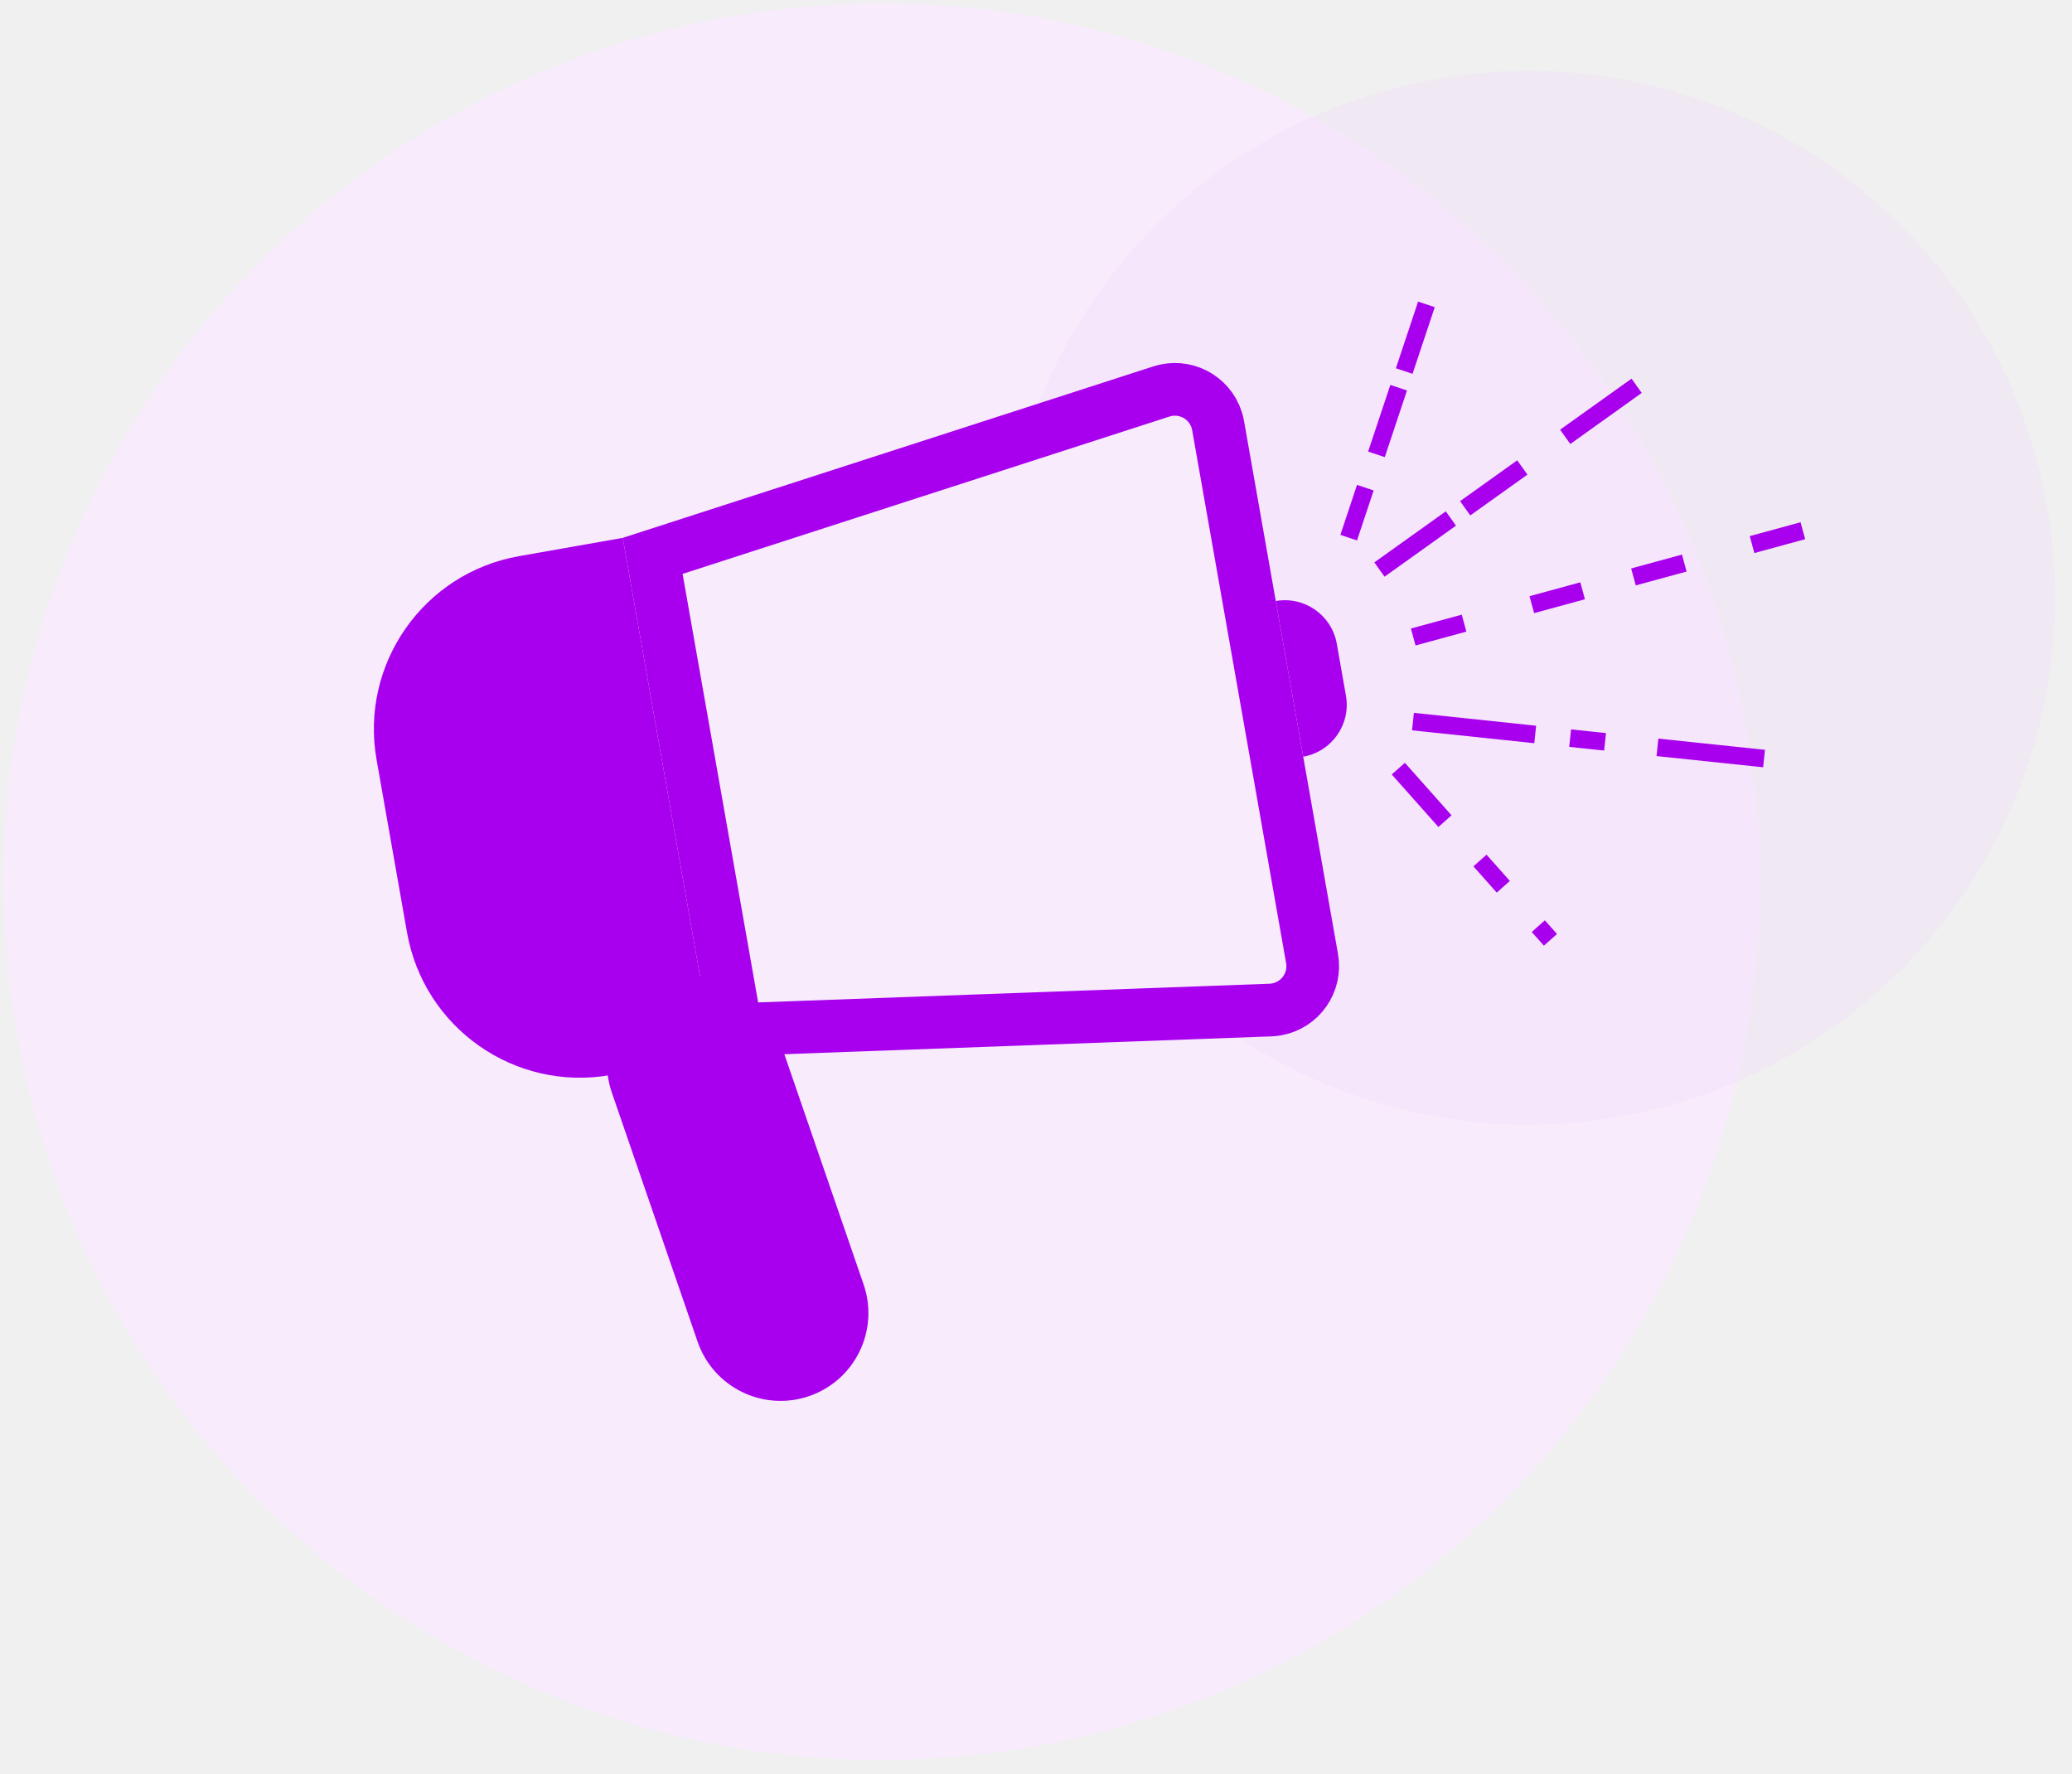
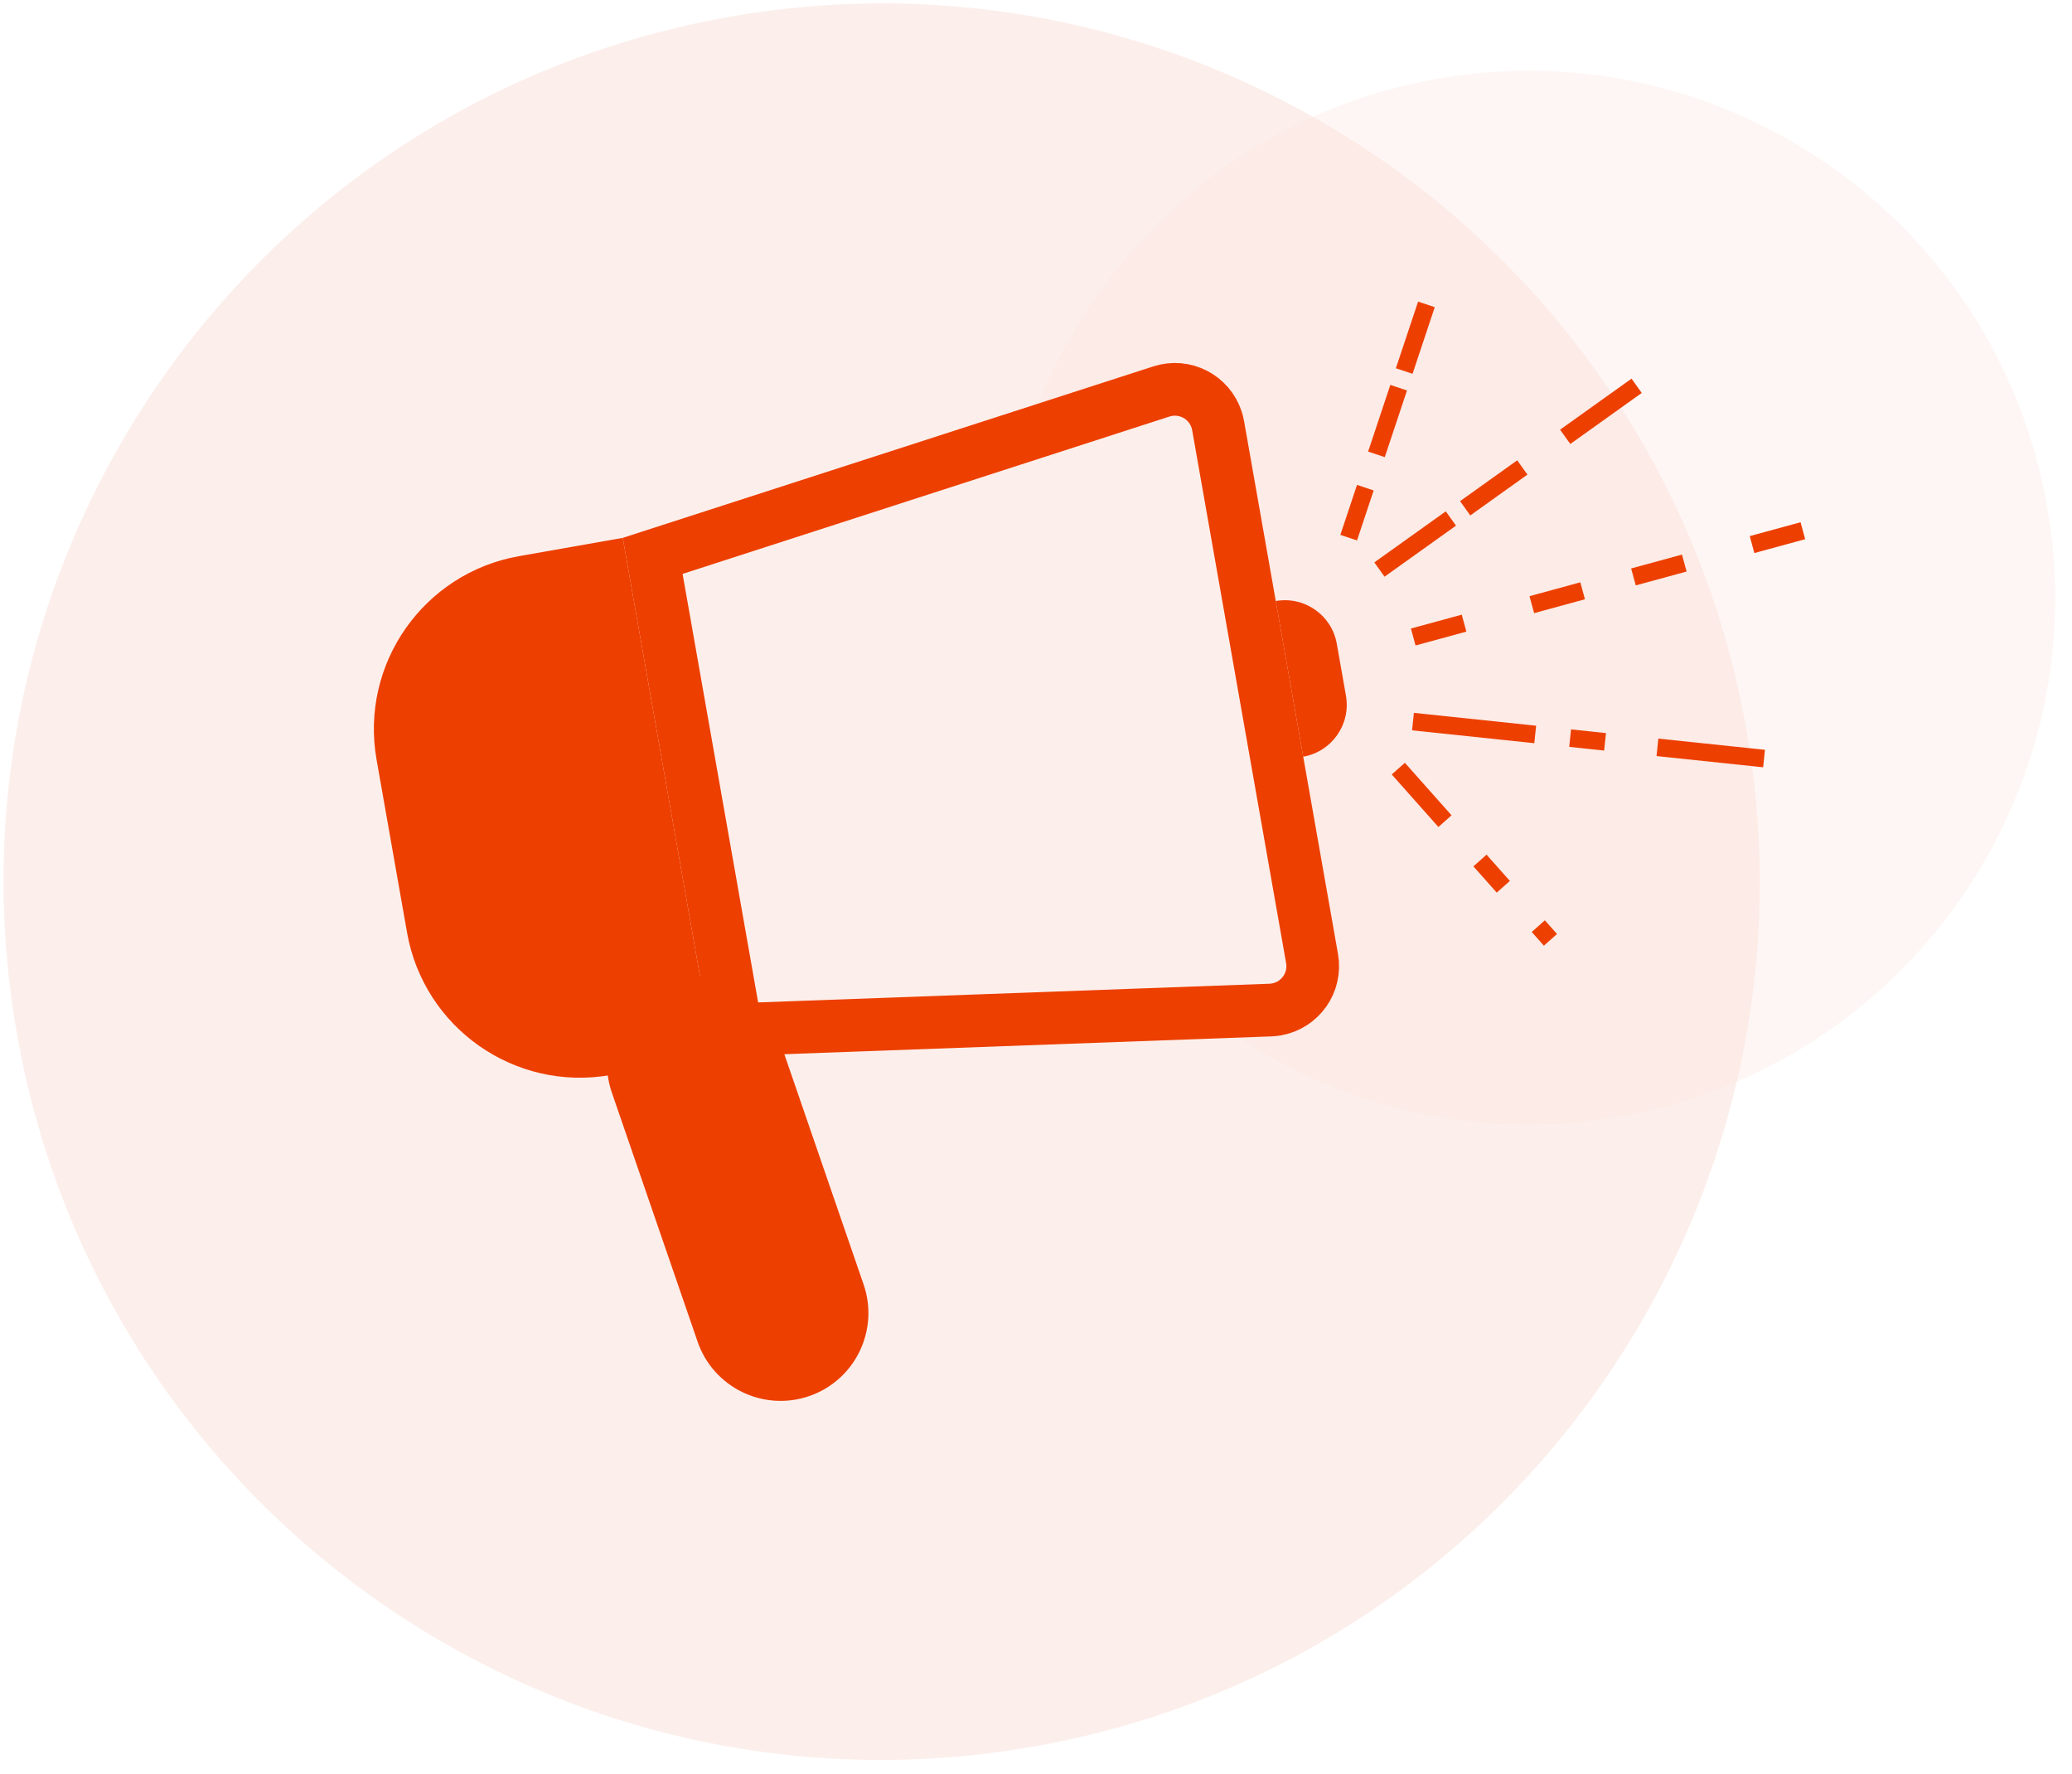
<svg xmlns="http://www.w3.org/2000/svg" width="118px" height="101px" viewBox="0 0 118 101" version="1.1">
  <defs />
  <g id="Design" stroke="none" stroke-width="1" fill="none" fill-rule="evenodd">
    <g id="gigmor-landing-desktop-copy-11" transform="translate(-1151, -3362)">
+       <rect fill="#FFFFFF" x="0" y="0" width="1600" height="6028" />
      <g id="Group-6" transform="translate(97, 2469)">
        <g id="Group-23" transform="translate(123, 851)">
          <g id="Group-3" transform="translate(800, 0)">
            <g id="gigmor-icon-promoteyourself" transform="translate(190.8799, 90.15168) rotate(-10) translate(-190.8799, -90.15168) translate(130.8799, 39.65168)">
-               <circle id="Oval" fill="#F7EBFC" cx="50.119" cy="50.839" r="50" />
-               <circle id="Oval" fill="#F1DAFA" opacity="0.3" cx="89.198" cy="41.311" r="30" />
-               <path d="M37.5,57.5 L37.5,30.5 L33,30.5 C28.306,30.5 24.5,34.306 24.5,39 L24.5,49 C24.5,53.694 28.306,57.5 33,57.5 L37.5,57.5 Z" id="Combined-Shape" stroke="#A800EE" stroke-width="3" fill="#A800EE" />
-               <path d="M40.5,30.306 L40.5,57.694 L70.656,61.882 C70.77,61.898 70.885,61.906 71,61.906 C72.381,61.906 73.5,60.787 73.5,59.406 L73.5,28.594 C73.5,28.479 73.492,28.364 73.476,28.25 C73.286,26.882 72.024,25.928 70.656,26.118 L40.5,30.306 Z" id="Rectangle-17" stroke="#A800EE" stroke-width="3" fill="#F7EBFC" />
-               <path d="M75,39 L75,39 C76.657,39 78,40.343 78,42 L78,45 C78,46.657 76.657,48 75,48 L75,39 Z" id="Rectangle-2" fill="#A800EE" />
-               <rect id="Rectangle-18" fill="#A800EE" transform="translate(39.01485, 66.62096) rotate(-9) translate(-39.01485, -66.62096) " x="34.015" y="54.121" width="10" height="25" rx="5" />
-               <g id="Group-15" transform="translate(92.06221, 41.92362) rotate(10) translate(-92.06221, -41.92362) translate(78.56221, 22.42362)" stroke="#A800EE" stroke-linecap="square">
+               <circle id="Oval" fill="#FCEFEB" cx="50.119" cy="50.839" r="50" />
+               <circle id="Oval" fill="#FAE2D9" opacity="0.3" cx="89.198" cy="41.311" r="30" />
+               <path d="M37.5,57.5 L37.5,30.5 L33,30.5 C28.306,30.5 24.5,34.306 24.5,39 L24.5,49 C24.5,53.694 28.306,57.5 33,57.5 L37.5,57.5 Z" id="Combined-Shape" stroke="#ED3F00" stroke-width="3" fill="#ED3F00" />
+               <path d="M40.5,30.306 L40.5,57.694 L70.656,61.882 C70.77,61.898 70.885,61.906 71,61.906 C72.381,61.906 73.5,60.787 73.5,59.406 L73.5,28.594 C73.5,28.479 73.492,28.364 73.476,28.25 C73.286,26.882 72.024,25.928 70.656,26.118 L40.5,30.306 Z" id="Rectangle-17" stroke="#ED3F00" stroke-width="3" fill="#FCEFEB" />
+               <path d="M75,39 L75,39 C76.657,39 78,40.343 78,42 L78,45 C78,46.657 76.657,48 75,48 L75,39 Z" id="Rectangle-2" fill="#ED3F00" />
+               <rect id="Rectangle-18" fill="#ED3F00" transform="translate(39.01485, 66.62096) rotate(-9) translate(-39.01485, -66.62096) " x="34.015" y="54.121" width="10" height="25" rx="5" />
+               <g id="Group-15" transform="translate(92.06221, 41.92362) rotate(10) translate(-92.06221, -41.92362) translate(78.56221, 22.42362)" stroke="#ED3F00" stroke-linecap="square">
                <path d="M0.5,15.5 L5.5,0.5" id="Line" stroke-dasharray="2,3,3" />
                <path d="M2.5,17.5 L16.5,7.5" id="Line" stroke-dasharray="4,2,3,4" />
                <path d="M4.5,21.5 L26.5,15.5" id="Line" stroke-dasharray="2,5,2,4" />
                <path d="M4.5,26.5 L23.5,28.5" id="Line" stroke-dasharray="6,3,1,4" />
                <path d="M3.5,29.5 L11.5,38.5" id="Line" stroke-dasharray="3,4,1,4" />
              </g>
            </g>
          </g>
        </g>
      </g>
    </g>
  </g>
</svg>
